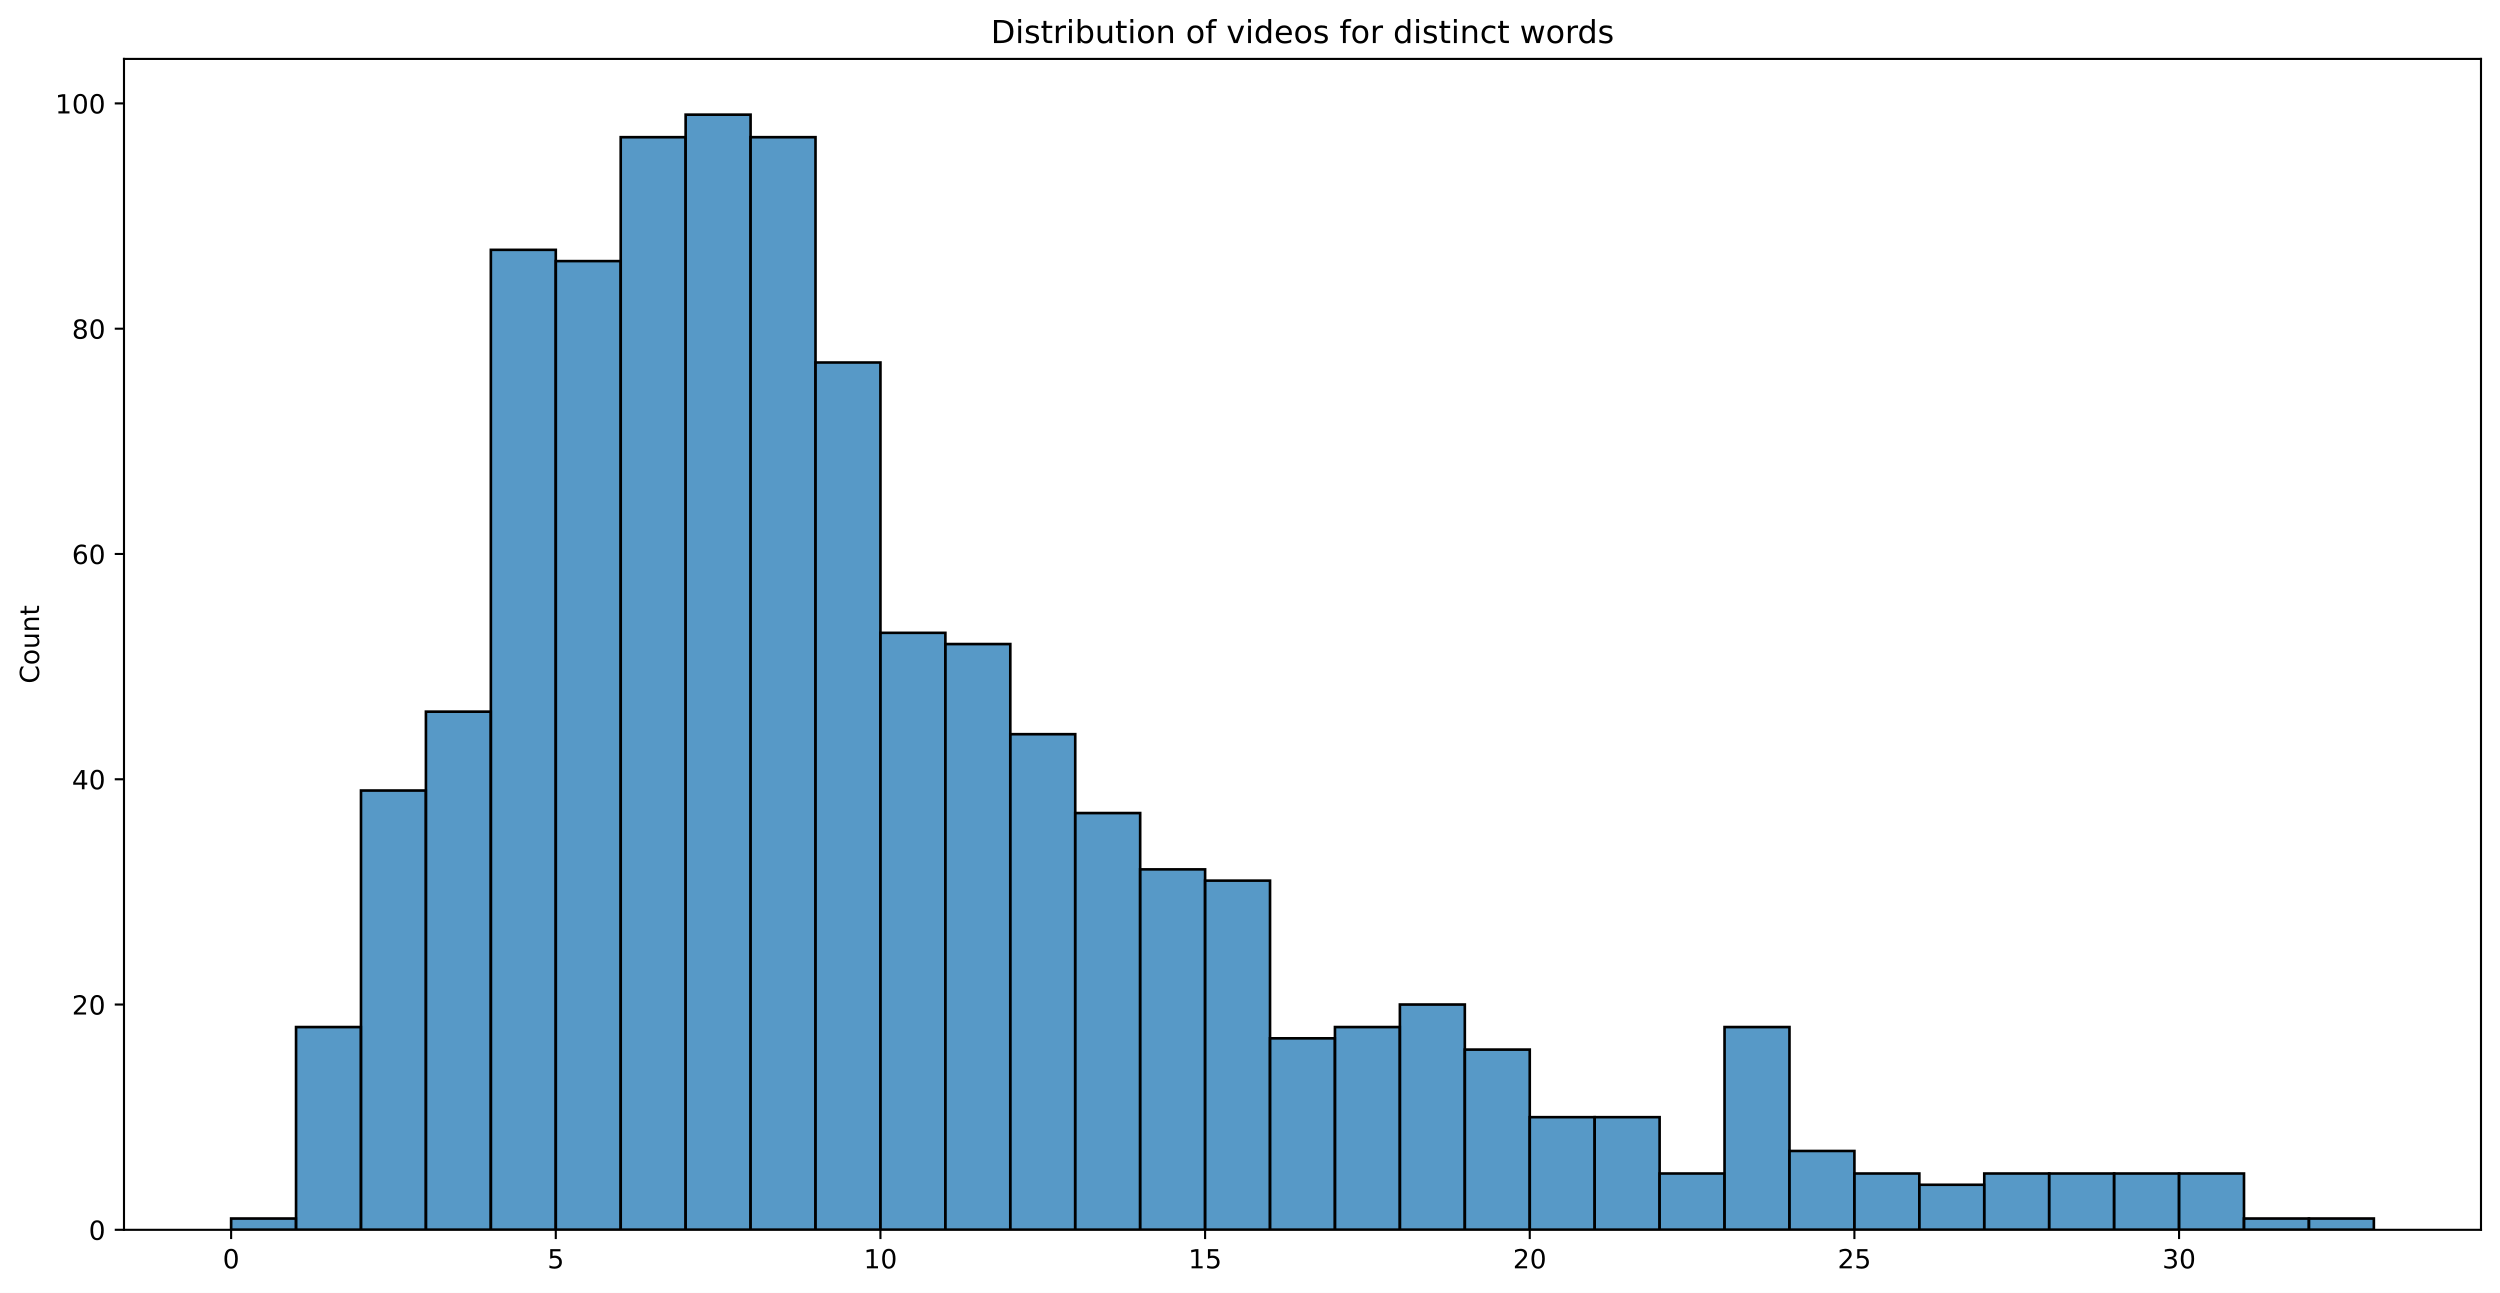
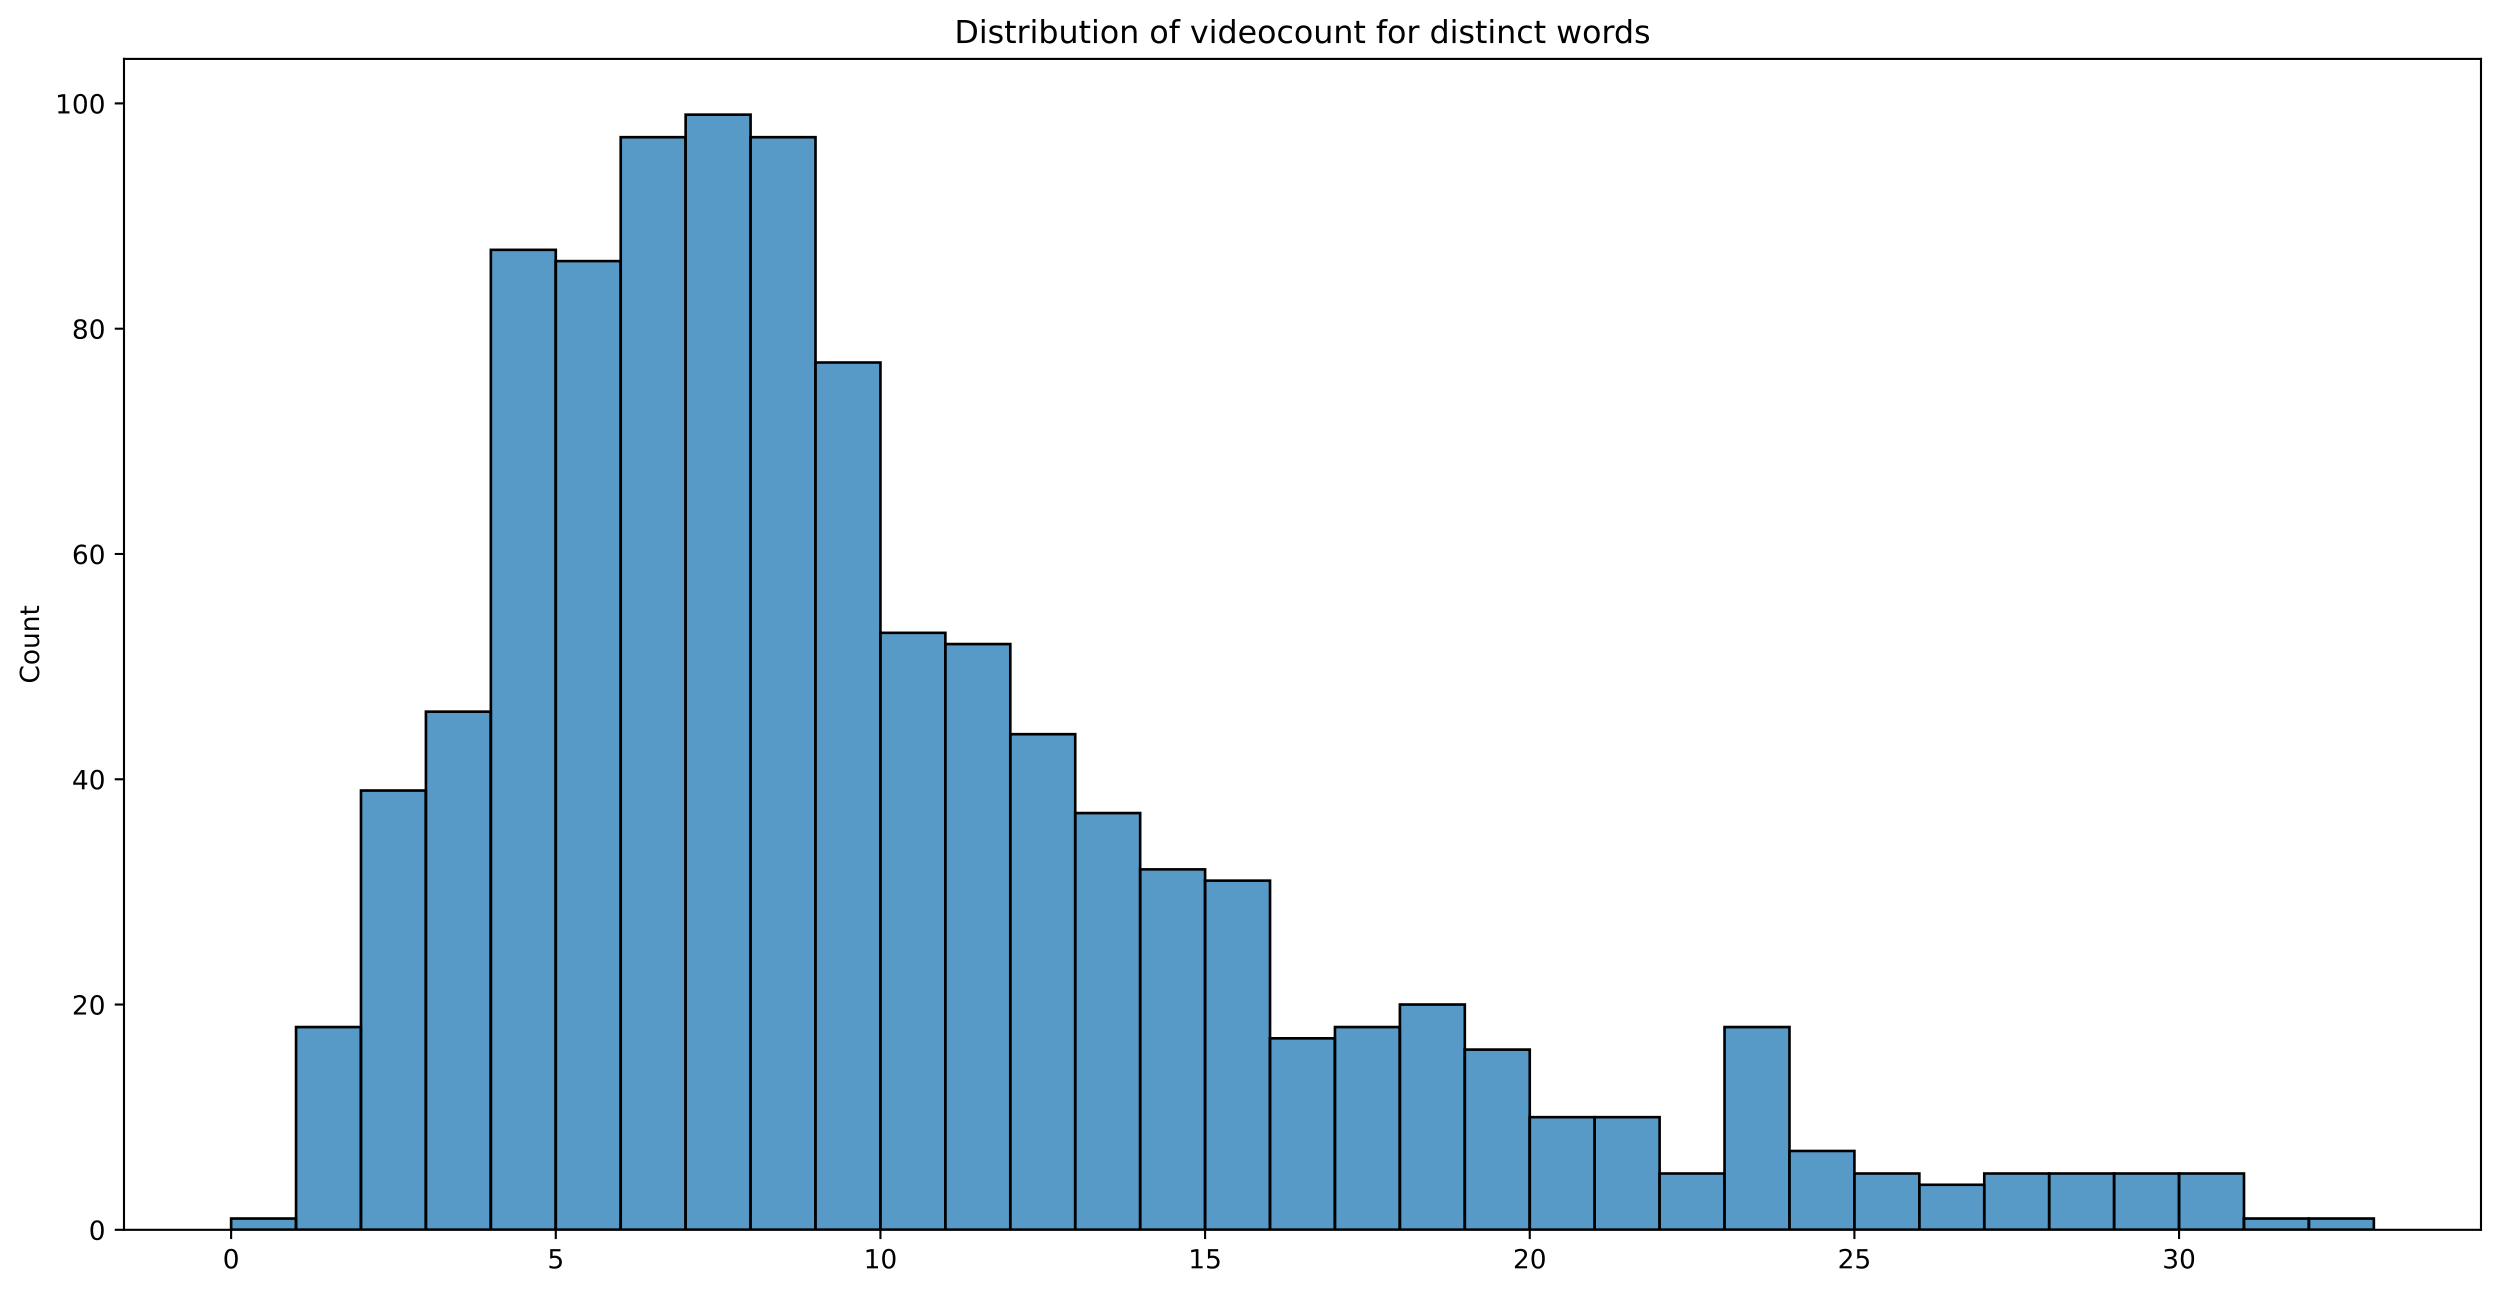
<svg xmlns="http://www.w3.org/2000/svg" xmlns:xlink="http://www.w3.org/1999/xlink" width="946.966pt" height="489.716pt" viewBox="0 0 946.966 489.716" version="1.1">
  <defs>
    <style type="text/css">*{stroke-linejoin: round; stroke-linecap: butt}</style>
  </defs>
  <g id="figure_1">
    <g id="patch_1">
      <path d="M 0 489.716  L 946.966 489.716  L 946.966 0  L 0 0  z " style="fill: #ffffff" />
    </g>
    <g id="axes_1">
      <g id="patch_2">
        <path d="M 46.966 465.838  L 939.766 465.838  L 939.766 22.318  L 46.966 22.318  z " style="fill: #ffffff" />
      </g>
      <g id="patch_3">
-         <path d="M 87.547 465.838  L 112.142 465.838  L 112.142 461.571  L 87.547 461.571  z " clip-path="url(#p28b149ad27)" style="fill: #1f77b4; fill-opacity: 0.75; stroke: #000000; stroke-linejoin: miter" />
+         <path d="M 87.547 465.838  L 112.142 465.838  L 112.142 461.571  L 87.547 461.571  z " clip-path="url(#p0b2834a785)" style="fill: #1f77b4; fill-opacity: 0.75; stroke: #000000; stroke-linejoin: miter" />
      </g>
      <g id="patch_4">
-         <path d="M 112.142 465.838  L 136.738 465.838  L 136.738 389.038  L 112.142 389.038  z " clip-path="url(#p28b149ad27)" style="fill: #1f77b4; fill-opacity: 0.75; stroke: #000000; stroke-linejoin: miter" />
+         <path d="M 112.142 465.838  L 136.738 465.838  L 136.738 389.038  L 112.142 389.038  z " clip-path="url(#p0b2834a785)" style="fill: #1f77b4; fill-opacity: 0.75; stroke: #000000; stroke-linejoin: miter" />
      </g>
      <g id="patch_5">
-         <path d="M 136.738 465.838  L 161.333 465.838  L 161.333 299.438  L 136.738 299.438  z " clip-path="url(#p28b149ad27)" style="fill: #1f77b4; fill-opacity: 0.75; stroke: #000000; stroke-linejoin: miter" />
+         <path d="M 136.738 465.838  L 161.333 465.838  L 161.333 299.438  L 136.738 299.438  z " clip-path="url(#p0b2834a785)" style="fill: #1f77b4; fill-opacity: 0.75; stroke: #000000; stroke-linejoin: miter" />
      </g>
      <g id="patch_6">
-         <path d="M 161.333 465.838  L 185.928 465.838  L 185.928 269.571  L 161.333 269.571  z " clip-path="url(#p28b149ad27)" style="fill: #1f77b4; fill-opacity: 0.75; stroke: #000000; stroke-linejoin: miter" />
+         <path d="M 161.333 465.838  L 185.928 465.838  L 185.928 269.571  L 161.333 269.571  z " clip-path="url(#p0b2834a785)" style="fill: #1f77b4; fill-opacity: 0.75; stroke: #000000; stroke-linejoin: miter" />
      </g>
      <g id="patch_7">
-         <path d="M 185.928 465.838  L 210.523 465.838  L 210.523 94.638  L 185.928 94.638  z " clip-path="url(#p28b149ad27)" style="fill: #1f77b4; fill-opacity: 0.75; stroke: #000000; stroke-linejoin: miter" />
+         <path d="M 185.928 465.838  L 210.523 465.838  L 210.523 94.638  L 185.928 94.638  z " clip-path="url(#p0b2834a785)" style="fill: #1f77b4; fill-opacity: 0.75; stroke: #000000; stroke-linejoin: miter" />
      </g>
      <g id="patch_8">
-         <path d="M 210.523 465.838  L 235.118 465.838  L 235.118 98.905  L 210.523 98.905  z " clip-path="url(#p28b149ad27)" style="fill: #1f77b4; fill-opacity: 0.75; stroke: #000000; stroke-linejoin: miter" />
+         <path d="M 210.523 465.838  L 235.118 465.838  L 235.118 98.905  L 210.523 98.905  z " clip-path="url(#p0b2834a785)" style="fill: #1f77b4; fill-opacity: 0.75; stroke: #000000; stroke-linejoin: miter" />
      </g>
      <g id="patch_9">
-         <path d="M 235.118 465.838  L 259.713 465.838  L 259.713 51.971  L 235.118 51.971  z " clip-path="url(#p28b149ad27)" style="fill: #1f77b4; fill-opacity: 0.75; stroke: #000000; stroke-linejoin: miter" />
+         <path d="M 235.118 465.838  L 259.713 465.838  L 259.713 51.971  L 235.118 51.971  z " clip-path="url(#p0b2834a785)" style="fill: #1f77b4; fill-opacity: 0.75; stroke: #000000; stroke-linejoin: miter" />
      </g>
      <g id="patch_10">
-         <path d="M 259.713 465.838  L 284.308 465.838  L 284.308 43.438  L 259.713 43.438  z " clip-path="url(#p28b149ad27)" style="fill: #1f77b4; fill-opacity: 0.75; stroke: #000000; stroke-linejoin: miter" />
+         <path d="M 259.713 465.838  L 284.308 465.838  L 284.308 43.438  L 259.713 43.438  z " clip-path="url(#p0b2834a785)" style="fill: #1f77b4; fill-opacity: 0.75; stroke: #000000; stroke-linejoin: miter" />
      </g>
      <g id="patch_11">
-         <path d="M 284.308 465.838  L 308.903 465.838  L 308.903 51.971  L 284.308 51.971  z " clip-path="url(#p28b149ad27)" style="fill: #1f77b4; fill-opacity: 0.75; stroke: #000000; stroke-linejoin: miter" />
+         <path d="M 284.308 465.838  L 308.903 465.838  L 308.903 51.971  L 284.308 51.971  z " clip-path="url(#p0b2834a785)" style="fill: #1f77b4; fill-opacity: 0.75; stroke: #000000; stroke-linejoin: miter" />
      </g>
      <g id="patch_12">
-         <path d="M 308.903 465.838  L 333.498 465.838  L 333.498 137.305  L 308.903 137.305  z " clip-path="url(#p28b149ad27)" style="fill: #1f77b4; fill-opacity: 0.75; stroke: #000000; stroke-linejoin: miter" />
+         <path d="M 308.903 465.838  L 333.498 465.838  L 333.498 137.305  L 308.903 137.305  z " clip-path="url(#p0b2834a785)" style="fill: #1f77b4; fill-opacity: 0.75; stroke: #000000; stroke-linejoin: miter" />
      </g>
      <g id="patch_13">
-         <path d="M 333.498 465.838  L 358.093 465.838  L 358.093 239.705  L 333.498 239.705  z " clip-path="url(#p28b149ad27)" style="fill: #1f77b4; fill-opacity: 0.75; stroke: #000000; stroke-linejoin: miter" />
+         <path d="M 333.498 465.838  L 358.093 465.838  L 358.093 239.705  L 333.498 239.705  z " clip-path="url(#p0b2834a785)" style="fill: #1f77b4; fill-opacity: 0.75; stroke: #000000; stroke-linejoin: miter" />
      </g>
      <g id="patch_14">
-         <path d="M 358.093 465.838  L 382.688 465.838  L 382.688 243.971  L 358.093 243.971  z " clip-path="url(#p28b149ad27)" style="fill: #1f77b4; fill-opacity: 0.75; stroke: #000000; stroke-linejoin: miter" />
+         <path d="M 358.093 465.838  L 382.688 465.838  L 382.688 243.971  L 358.093 243.971  z " clip-path="url(#p0b2834a785)" style="fill: #1f77b4; fill-opacity: 0.75; stroke: #000000; stroke-linejoin: miter" />
      </g>
      <g id="patch_15">
-         <path d="M 382.688 465.838  L 407.283 465.838  L 407.283 278.105  L 382.688 278.105  z " clip-path="url(#p28b149ad27)" style="fill: #1f77b4; fill-opacity: 0.75; stroke: #000000; stroke-linejoin: miter" />
+         <path d="M 382.688 465.838  L 407.283 465.838  L 407.283 278.105  L 382.688 278.105  z " clip-path="url(#p0b2834a785)" style="fill: #1f77b4; fill-opacity: 0.75; stroke: #000000; stroke-linejoin: miter" />
      </g>
      <g id="patch_16">
-         <path d="M 407.283 465.838  L 431.878 465.838  L 431.878 307.971  L 407.283 307.971  z " clip-path="url(#p28b149ad27)" style="fill: #1f77b4; fill-opacity: 0.75; stroke: #000000; stroke-linejoin: miter" />
+         <path d="M 407.283 465.838  L 431.878 465.838  L 431.878 307.971  L 407.283 307.971  z " clip-path="url(#p0b2834a785)" style="fill: #1f77b4; fill-opacity: 0.75; stroke: #000000; stroke-linejoin: miter" />
      </g>
      <g id="patch_17">
-         <path d="M 431.878 465.838  L 456.473 465.838  L 456.473 329.305  L 431.878 329.305  z " clip-path="url(#p28b149ad27)" style="fill: #1f77b4; fill-opacity: 0.75; stroke: #000000; stroke-linejoin: miter" />
+         <path d="M 431.878 465.838  L 456.473 465.838  L 456.473 329.305  L 431.878 329.305  z " clip-path="url(#p0b2834a785)" style="fill: #1f77b4; fill-opacity: 0.75; stroke: #000000; stroke-linejoin: miter" />
      </g>
      <g id="patch_18">
-         <path d="M 456.473 465.838  L 481.068 465.838  L 481.068 333.571  L 456.473 333.571  z " clip-path="url(#p28b149ad27)" style="fill: #1f77b4; fill-opacity: 0.75; stroke: #000000; stroke-linejoin: miter" />
+         <path d="M 456.473 465.838  L 481.068 465.838  L 481.068 333.571  L 456.473 333.571  z " clip-path="url(#p0b2834a785)" style="fill: #1f77b4; fill-opacity: 0.75; stroke: #000000; stroke-linejoin: miter" />
      </g>
      <g id="patch_19">
-         <path d="M 481.068 465.838  L 505.663 465.838  L 505.663 393.305  L 481.068 393.305  z " clip-path="url(#p28b149ad27)" style="fill: #1f77b4; fill-opacity: 0.75; stroke: #000000; stroke-linejoin: miter" />
+         <path d="M 481.068 465.838  L 505.663 465.838  L 505.663 393.305  L 481.068 393.305  z " clip-path="url(#p0b2834a785)" style="fill: #1f77b4; fill-opacity: 0.75; stroke: #000000; stroke-linejoin: miter" />
      </g>
      <g id="patch_20">
-         <path d="M 505.663 465.838  L 530.258 465.838  L 530.258 389.038  L 505.663 389.038  z " clip-path="url(#p28b149ad27)" style="fill: #1f77b4; fill-opacity: 0.75; stroke: #000000; stroke-linejoin: miter" />
+         <path d="M 505.663 465.838  L 530.258 465.838  L 530.258 389.038  L 505.663 389.038  z " clip-path="url(#p0b2834a785)" style="fill: #1f77b4; fill-opacity: 0.75; stroke: #000000; stroke-linejoin: miter" />
      </g>
      <g id="patch_21">
-         <path d="M 530.258 465.838  L 554.853 465.838  L 554.853 380.505  L 530.258 380.505  z " clip-path="url(#p28b149ad27)" style="fill: #1f77b4; fill-opacity: 0.75; stroke: #000000; stroke-linejoin: miter" />
+         <path d="M 530.258 465.838  L 554.853 465.838  L 554.853 380.505  L 530.258 380.505  z " clip-path="url(#p0b2834a785)" style="fill: #1f77b4; fill-opacity: 0.75; stroke: #000000; stroke-linejoin: miter" />
      </g>
      <g id="patch_22">
-         <path d="M 554.853 465.838  L 579.448 465.838  L 579.448 397.571  L 554.853 397.571  z " clip-path="url(#p28b149ad27)" style="fill: #1f77b4; fill-opacity: 0.75; stroke: #000000; stroke-linejoin: miter" />
+         <path d="M 554.853 465.838  L 579.448 465.838  L 579.448 397.571  L 554.853 397.571  z " clip-path="url(#p0b2834a785)" style="fill: #1f77b4; fill-opacity: 0.75; stroke: #000000; stroke-linejoin: miter" />
      </g>
      <g id="patch_23">
-         <path d="M 579.448 465.838  L 604.043 465.838  L 604.043 423.171  L 579.448 423.171  z " clip-path="url(#p28b149ad27)" style="fill: #1f77b4; fill-opacity: 0.75; stroke: #000000; stroke-linejoin: miter" />
+         <path d="M 579.448 465.838  L 604.043 465.838  L 604.043 423.171  L 579.448 423.171  z " clip-path="url(#p0b2834a785)" style="fill: #1f77b4; fill-opacity: 0.75; stroke: #000000; stroke-linejoin: miter" />
      </g>
      <g id="patch_24">
-         <path d="M 604.043 465.838  L 628.638 465.838  L 628.638 423.171  L 604.043 423.171  z " clip-path="url(#p28b149ad27)" style="fill: #1f77b4; fill-opacity: 0.75; stroke: #000000; stroke-linejoin: miter" />
+         <path d="M 604.043 465.838  L 628.638 465.838  L 628.638 423.171  L 604.043 423.171  z " clip-path="url(#p0b2834a785)" style="fill: #1f77b4; fill-opacity: 0.75; stroke: #000000; stroke-linejoin: miter" />
      </g>
      <g id="patch_25">
-         <path d="M 628.638 465.838  L 653.233 465.838  L 653.233 444.505  L 628.638 444.505  z " clip-path="url(#p28b149ad27)" style="fill: #1f77b4; fill-opacity: 0.75; stroke: #000000; stroke-linejoin: miter" />
+         <path d="M 628.638 465.838  L 653.233 465.838  L 653.233 444.505  L 628.638 444.505  z " clip-path="url(#p0b2834a785)" style="fill: #1f77b4; fill-opacity: 0.75; stroke: #000000; stroke-linejoin: miter" />
      </g>
      <g id="patch_26">
-         <path d="M 653.233 465.838  L 677.828 465.838  L 677.828 389.038  L 653.233 389.038  z " clip-path="url(#p28b149ad27)" style="fill: #1f77b4; fill-opacity: 0.75; stroke: #000000; stroke-linejoin: miter" />
+         <path d="M 653.233 465.838  L 677.828 465.838  L 677.828 389.038  L 653.233 389.038  z " clip-path="url(#p0b2834a785)" style="fill: #1f77b4; fill-opacity: 0.75; stroke: #000000; stroke-linejoin: miter" />
      </g>
      <g id="patch_27">
-         <path d="M 677.828 465.838  L 702.423 465.838  L 702.423 435.971  L 677.828 435.971  z " clip-path="url(#p28b149ad27)" style="fill: #1f77b4; fill-opacity: 0.75; stroke: #000000; stroke-linejoin: miter" />
+         <path d="M 677.828 465.838  L 702.423 465.838  L 702.423 435.971  L 677.828 435.971  z " clip-path="url(#p0b2834a785)" style="fill: #1f77b4; fill-opacity: 0.75; stroke: #000000; stroke-linejoin: miter" />
      </g>
      <g id="patch_28">
-         <path d="M 702.423 465.838  L 727.019 465.838  L 727.019 444.505  L 702.423 444.505  z " clip-path="url(#p28b149ad27)" style="fill: #1f77b4; fill-opacity: 0.75; stroke: #000000; stroke-linejoin: miter" />
+         <path d="M 702.423 465.838  L 727.019 465.838  L 727.019 444.505  L 702.423 444.505  z " clip-path="url(#p0b2834a785)" style="fill: #1f77b4; fill-opacity: 0.75; stroke: #000000; stroke-linejoin: miter" />
      </g>
      <g id="patch_29">
-         <path d="M 727.019 465.838  L 751.614 465.838  L 751.614 448.771  L 727.019 448.771  z " clip-path="url(#p28b149ad27)" style="fill: #1f77b4; fill-opacity: 0.75; stroke: #000000; stroke-linejoin: miter" />
+         <path d="M 727.019 465.838  L 751.614 465.838  L 751.614 448.771  L 727.019 448.771  z " clip-path="url(#p0b2834a785)" style="fill: #1f77b4; fill-opacity: 0.75; stroke: #000000; stroke-linejoin: miter" />
      </g>
      <g id="patch_30">
-         <path d="M 751.614 465.838  L 776.209 465.838  L 776.209 444.505  L 751.614 444.505  z " clip-path="url(#p28b149ad27)" style="fill: #1f77b4; fill-opacity: 0.75; stroke: #000000; stroke-linejoin: miter" />
+         <path d="M 751.614 465.838  L 776.209 465.838  L 776.209 444.505  L 751.614 444.505  z " clip-path="url(#p0b2834a785)" style="fill: #1f77b4; fill-opacity: 0.75; stroke: #000000; stroke-linejoin: miter" />
      </g>
      <g id="patch_31">
-         <path d="M 776.209 465.838  L 800.804 465.838  L 800.804 444.505  L 776.209 444.505  z " clip-path="url(#p28b149ad27)" style="fill: #1f77b4; fill-opacity: 0.75; stroke: #000000; stroke-linejoin: miter" />
+         <path d="M 776.209 465.838  L 800.804 465.838  L 800.804 444.505  L 776.209 444.505  z " clip-path="url(#p0b2834a785)" style="fill: #1f77b4; fill-opacity: 0.75; stroke: #000000; stroke-linejoin: miter" />
      </g>
      <g id="patch_32">
-         <path d="M 800.804 465.838  L 825.399 465.838  L 825.399 444.505  L 800.804 444.505  z " clip-path="url(#p28b149ad27)" style="fill: #1f77b4; fill-opacity: 0.75; stroke: #000000; stroke-linejoin: miter" />
+         <path d="M 800.804 465.838  L 825.399 465.838  L 825.399 444.505  L 800.804 444.505  z " clip-path="url(#p0b2834a785)" style="fill: #1f77b4; fill-opacity: 0.75; stroke: #000000; stroke-linejoin: miter" />
      </g>
      <g id="patch_33">
-         <path d="M 825.399 465.838  L 849.994 465.838  L 849.994 444.505  L 825.399 444.505  z " clip-path="url(#p28b149ad27)" style="fill: #1f77b4; fill-opacity: 0.75; stroke: #000000; stroke-linejoin: miter" />
+         <path d="M 825.399 465.838  L 849.994 465.838  L 849.994 444.505  L 825.399 444.505  z " clip-path="url(#p0b2834a785)" style="fill: #1f77b4; fill-opacity: 0.75; stroke: #000000; stroke-linejoin: miter" />
      </g>
      <g id="patch_34">
-         <path d="M 849.994 465.838  L 874.589 465.838  L 874.589 461.571  L 849.994 461.571  z " clip-path="url(#p28b149ad27)" style="fill: #1f77b4; fill-opacity: 0.75; stroke: #000000; stroke-linejoin: miter" />
+         <path d="M 849.994 465.838  L 874.589 465.838  L 874.589 461.571  L 849.994 461.571  z " clip-path="url(#p0b2834a785)" style="fill: #1f77b4; fill-opacity: 0.75; stroke: #000000; stroke-linejoin: miter" />
      </g>
      <g id="patch_35">
-         <path d="M 874.589 465.838  L 899.184 465.838  L 899.184 461.571  L 874.589 461.571  z " clip-path="url(#p28b149ad27)" style="fill: #1f77b4; fill-opacity: 0.75; stroke: #000000; stroke-linejoin: miter" />
+         <path d="M 874.589 465.838  L 899.184 465.838  L 899.184 461.571  L 874.589 461.571  z " clip-path="url(#p0b2834a785)" style="fill: #1f77b4; fill-opacity: 0.75; stroke: #000000; stroke-linejoin: miter" />
      </g>
      <g id="matplotlib.axis_1">
        <g id="xtick_1">
          <g id="line2d_1">
            <defs>
-               <path id="mca3ff38a70" d="M 0 0  L 0 3.5  " style="stroke: #000000; stroke-width: 0.8" />
+               <path id="m88fd8824d1" d="M 0 0  L 0 3.5  " style="stroke: #000000; stroke-width: 0.8" />
            </defs>
            <g>
-               <use xlink:href="#mca3ff38a70" x="87.547" y="465.838" style="stroke: #000000; stroke-width: 0.8" />
+               <use xlink:href="#m88fd8824d1" x="87.547" y="465.838" style="stroke: #000000; stroke-width: 0.8" />
            </g>
          </g>
          <g id="text_1">
            <g transform="translate(84.36619 480.4366) scale(0.1 -0.1)">
              <defs>
                <path id="DejaVuSans-30" d="M 2034 4250  Q 1547 4250 1301 3770  Q 1056 3291 1056 2328  Q 1056 1369 1301 889  Q 1547 409 2034 409  Q 2525 409 2770 889  Q 3016 1369 3016 2328  Q 3016 3291 2770 3770  Q 2525 4250 2034 4250  z M 2034 4750  Q 2819 4750 3233 4129  Q 3647 3509 3647 2328  Q 3647 1150 3233 529  Q 2819 -91 2034 -91  Q 1250 -91 836 529  Q 422 1150 422 2328  Q 422 3509 836 4129  Q 1250 4750 2034 4750  z " transform="scale(0.015625)" />
              </defs>
              <use xlink:href="#DejaVuSans-30" />
            </g>
          </g>
        </g>
        <g id="xtick_2">
          <g id="line2d_2">
            <g>
-               <use xlink:href="#mca3ff38a70" x="210.523" y="465.838" style="stroke: #000000; stroke-width: 0.8" />
+               <use xlink:href="#m88fd8824d1" x="210.523" y="465.838" style="stroke: #000000; stroke-width: 0.8" />
            </g>
          </g>
          <g id="text_2">
            <g transform="translate(207.3414 480.4366) scale(0.1 -0.1)">
              <defs>
                <path id="DejaVuSans-35" d="M 691 4666  L 3169 4666  L 3169 4134  L 1269 4134  L 1269 2991  Q 1406 3038 1543 3061  Q 1681 3084 1819 3084  Q 2600 3084 3056 2656  Q 3513 2228 3513 1497  Q 3513 744 3044 326  Q 2575 -91 1722 -91  Q 1428 -91 1123 -41  Q 819 9 494 109  L 494 744  Q 775 591 1075 516  Q 1375 441 1709 441  Q 2250 441 2565 725  Q 2881 1009 2881 1497  Q 2881 1984 2565 2268  Q 2250 2553 1709 2553  Q 1456 2553 1204 2497  Q 953 2441 691 2322  L 691 4666  z " transform="scale(0.015625)" />
              </defs>
              <use xlink:href="#DejaVuSans-35" />
            </g>
          </g>
        </g>
        <g id="xtick_3">
          <g id="line2d_3">
            <g>
-               <use xlink:href="#mca3ff38a70" x="333.498" y="465.838" style="stroke: #000000; stroke-width: 0.8" />
+               <use xlink:href="#m88fd8824d1" x="333.498" y="465.838" style="stroke: #000000; stroke-width: 0.8" />
            </g>
          </g>
          <g id="text_3">
            <g transform="translate(327.1354 480.4366) scale(0.1 -0.1)">
              <defs>
                <path id="DejaVuSans-31" d="M 794 531  L 1825 531  L 1825 4091  L 703 3866  L 703 4441  L 1819 4666  L 2450 4666  L 2450 531  L 3481 531  L 3481 0  L 794 0  L 794 531  z " transform="scale(0.015625)" />
              </defs>
              <use xlink:href="#DejaVuSans-31" />
              <use xlink:href="#DejaVuSans-30" x="63.623" />
            </g>
          </g>
        </g>
        <g id="xtick_4">
          <g id="line2d_4">
            <g>
-               <use xlink:href="#mca3ff38a70" x="456.473" y="465.838" style="stroke: #000000; stroke-width: 0.8" />
+               <use xlink:href="#m88fd8824d1" x="456.473" y="465.838" style="stroke: #000000; stroke-width: 0.8" />
            </g>
          </g>
          <g id="text_4">
            <g transform="translate(450.1106 480.4366) scale(0.1 -0.1)">
              <use xlink:href="#DejaVuSans-31" />
              <use xlink:href="#DejaVuSans-35" x="63.623" />
            </g>
          </g>
        </g>
        <g id="xtick_5">
          <g id="line2d_5">
            <g>
-               <use xlink:href="#mca3ff38a70" x="579.448" y="465.838" style="stroke: #000000; stroke-width: 0.8" />
+               <use xlink:href="#m88fd8824d1" x="579.448" y="465.838" style="stroke: #000000; stroke-width: 0.8" />
            </g>
          </g>
          <g id="text_5">
            <g transform="translate(573.0858 480.4366) scale(0.1 -0.1)">
              <defs>
                <path id="DejaVuSans-32" d="M 1228 531  L 3431 531  L 3431 0  L 469 0  L 469 531  Q 828 903 1448 1529  Q 2069 2156 2228 2338  Q 2531 2678 2651 2914  Q 2772 3150 2772 3378  Q 2772 3750 2511 3984  Q 2250 4219 1831 4219  Q 1534 4219 1204 4116  Q 875 4013 500 3803  L 500 4441  Q 881 4594 1212 4672  Q 1544 4750 1819 4750  Q 2544 4750 2975 4387  Q 3406 4025 3406 3419  Q 3406 3131 3298 2873  Q 3191 2616 2906 2266  Q 2828 2175 2409 1742  Q 1991 1309 1228 531  z " transform="scale(0.015625)" />
              </defs>
              <use xlink:href="#DejaVuSans-32" />
              <use xlink:href="#DejaVuSans-30" x="63.623" />
            </g>
          </g>
        </g>
        <g id="xtick_6">
          <g id="line2d_6">
            <g>
-               <use xlink:href="#mca3ff38a70" x="702.423" y="465.838" style="stroke: #000000; stroke-width: 0.8" />
+               <use xlink:href="#m88fd8824d1" x="702.423" y="465.838" style="stroke: #000000; stroke-width: 0.8" />
            </g>
          </g>
          <g id="text_6">
            <g transform="translate(696.061 480.4366) scale(0.1 -0.1)">
              <use xlink:href="#DejaVuSans-32" />
              <use xlink:href="#DejaVuSans-35" x="63.623" />
            </g>
          </g>
        </g>
        <g id="xtick_7">
          <g id="line2d_7">
            <g>
-               <use xlink:href="#mca3ff38a70" x="825.399" y="465.838" style="stroke: #000000; stroke-width: 0.8" />
+               <use xlink:href="#m88fd8824d1" x="825.399" y="465.838" style="stroke: #000000; stroke-width: 0.8" />
            </g>
          </g>
          <g id="text_7">
            <g transform="translate(819.0362 480.4366) scale(0.1 -0.1)">
              <defs>
                <path id="DejaVuSans-33" d="M 2597 2516  Q 3050 2419 3304 2112  Q 3559 1806 3559 1356  Q 3559 666 3084 287  Q 2609 -91 1734 -91  Q 1441 -91 1130 -33  Q 819 25 488 141  L 488 750  Q 750 597 1062 519  Q 1375 441 1716 441  Q 2309 441 2620 675  Q 2931 909 2931 1356  Q 2931 1769 2642 2001  Q 2353 2234 1838 2234  L 1294 2234  L 1294 2753  L 1863 2753  Q 2328 2753 2575 2939  Q 2822 3125 2822 3475  Q 2822 3834 2567 4026  Q 2313 4219 1838 4219  Q 1578 4219 1281 4162  Q 984 4106 628 3988  L 628 4550  Q 988 4650 1302 4700  Q 1616 4750 1894 4750  Q 2613 4750 3031 4423  Q 3450 4097 3450 3541  Q 3450 3153 3228 2886  Q 3006 2619 2597 2516  z " transform="scale(0.015625)" />
              </defs>
              <use xlink:href="#DejaVuSans-33" />
              <use xlink:href="#DejaVuSans-30" x="63.623" />
            </g>
          </g>
        </g>
      </g>
      <g id="matplotlib.axis_2">
        <g id="ytick_1">
          <g id="line2d_8">
            <defs>
-               <path id="mdbbc48043e" d="M 0 0  L -3.5 0  " style="stroke: #000000; stroke-width: 0.8" />
+               <path id="m78a650a664" d="M 0 0  L -3.5 0  " style="stroke: #000000; stroke-width: 0.8" />
            </defs>
            <g>
-               <use xlink:href="#mdbbc48043e" x="46.966" y="465.838" style="stroke: #000000; stroke-width: 0.8" />
+               <use xlink:href="#m78a650a664" x="46.966" y="465.838" style="stroke: #000000; stroke-width: 0.8" />
            </g>
          </g>
          <g id="text_8">
            <g transform="translate(33.60312 469.6373) scale(0.1 -0.1)">
              <use xlink:href="#DejaVuSans-30" />
            </g>
          </g>
        </g>
        <g id="ytick_2">
          <g id="line2d_9">
            <g>
-               <use xlink:href="#mdbbc48043e" x="46.966" y="380.505" style="stroke: #000000; stroke-width: 0.8" />
+               <use xlink:href="#m78a650a664" x="46.966" y="380.505" style="stroke: #000000; stroke-width: 0.8" />
            </g>
          </g>
          <g id="text_9">
            <g transform="translate(27.24063 384.304) scale(0.1 -0.1)">
              <use xlink:href="#DejaVuSans-32" />
              <use xlink:href="#DejaVuSans-30" x="63.623" />
            </g>
          </g>
        </g>
        <g id="ytick_3">
          <g id="line2d_10">
            <g>
-               <use xlink:href="#mdbbc48043e" x="46.966" y="295.171" style="stroke: #000000; stroke-width: 0.8" />
+               <use xlink:href="#m78a650a664" x="46.966" y="295.171" style="stroke: #000000; stroke-width: 0.8" />
            </g>
          </g>
          <g id="text_10">
            <g transform="translate(27.24063 298.9707) scale(0.1 -0.1)">
              <defs>
                <path id="DejaVuSans-34" d="M 2419 4116  L 825 1625  L 2419 1625  L 2419 4116  z M 2253 4666  L 3047 4666  L 3047 1625  L 3713 1625  L 3713 1100  L 3047 1100  L 3047 0  L 2419 0  L 2419 1100  L 313 1100  L 313 1709  L 2253 4666  z " transform="scale(0.015625)" />
              </defs>
              <use xlink:href="#DejaVuSans-34" />
              <use xlink:href="#DejaVuSans-30" x="63.623" />
            </g>
          </g>
        </g>
        <g id="ytick_4">
          <g id="line2d_11">
            <g>
-               <use xlink:href="#mdbbc48043e" x="46.966" y="209.838" style="stroke: #000000; stroke-width: 0.8" />
+               <use xlink:href="#m78a650a664" x="46.966" y="209.838" style="stroke: #000000; stroke-width: 0.8" />
            </g>
          </g>
          <g id="text_11">
            <g transform="translate(27.24063 213.6373) scale(0.1 -0.1)">
              <defs>
                <path id="DejaVuSans-36" d="M 2113 2584  Q 1688 2584 1439 2293  Q 1191 2003 1191 1497  Q 1191 994 1439 701  Q 1688 409 2113 409  Q 2538 409 2786 701  Q 3034 994 3034 1497  Q 3034 2003 2786 2293  Q 2538 2584 2113 2584  z M 3366 4563  L 3366 3988  Q 3128 4100 2886 4159  Q 2644 4219 2406 4219  Q 1781 4219 1451 3797  Q 1122 3375 1075 2522  Q 1259 2794 1537 2939  Q 1816 3084 2150 3084  Q 2853 3084 3261 2657  Q 3669 2231 3669 1497  Q 3669 778 3244 343  Q 2819 -91 2113 -91  Q 1303 -91 875 529  Q 447 1150 447 2328  Q 447 3434 972 4092  Q 1497 4750 2381 4750  Q 2619 4750 2861 4703  Q 3103 4656 3366 4563  z " transform="scale(0.015625)" />
              </defs>
              <use xlink:href="#DejaVuSans-36" />
              <use xlink:href="#DejaVuSans-30" x="63.623" />
            </g>
          </g>
        </g>
        <g id="ytick_5">
          <g id="line2d_12">
            <g>
-               <use xlink:href="#mdbbc48043e" x="46.966" y="124.505" style="stroke: #000000; stroke-width: 0.8" />
+               <use xlink:href="#m78a650a664" x="46.966" y="124.505" style="stroke: #000000; stroke-width: 0.8" />
            </g>
          </g>
          <g id="text_12">
            <g transform="translate(27.24063 128.304) scale(0.1 -0.1)">
              <defs>
                <path id="DejaVuSans-38" d="M 2034 2216  Q 1584 2216 1326 1975  Q 1069 1734 1069 1313  Q 1069 891 1326 650  Q 1584 409 2034 409  Q 2484 409 2743 651  Q 3003 894 3003 1313  Q 3003 1734 2745 1975  Q 2488 2216 2034 2216  z M 1403 2484  Q 997 2584 770 2862  Q 544 3141 544 3541  Q 544 4100 942 4425  Q 1341 4750 2034 4750  Q 2731 4750 3128 4425  Q 3525 4100 3525 3541  Q 3525 3141 3298 2862  Q 3072 2584 2669 2484  Q 3125 2378 3379 2068  Q 3634 1759 3634 1313  Q 3634 634 3220 271  Q 2806 -91 2034 -91  Q 1263 -91 848 271  Q 434 634 434 1313  Q 434 1759 690 2068  Q 947 2378 1403 2484  z M 1172 3481  Q 1172 3119 1398 2916  Q 1625 2713 2034 2713  Q 2441 2713 2670 2916  Q 2900 3119 2900 3481  Q 2900 3844 2670 4047  Q 2441 4250 2034 4250  Q 1625 4250 1398 4047  Q 1172 3844 1172 3481  z " transform="scale(0.015625)" />
              </defs>
              <use xlink:href="#DejaVuSans-38" />
              <use xlink:href="#DejaVuSans-30" x="63.623" />
            </g>
          </g>
        </g>
        <g id="ytick_6">
          <g id="line2d_13">
            <g>
-               <use xlink:href="#mdbbc48043e" x="46.966" y="39.171" style="stroke: #000000; stroke-width: 0.8" />
+               <use xlink:href="#m78a650a664" x="46.966" y="39.171" style="stroke: #000000; stroke-width: 0.8" />
            </g>
          </g>
          <g id="text_13">
            <g transform="translate(20.87813 42.97068) scale(0.1 -0.1)">
              <use xlink:href="#DejaVuSans-31" />
              <use xlink:href="#DejaVuSans-30" x="63.623" />
              <use xlink:href="#DejaVuSans-30" x="127.246" />
            </g>
          </g>
        </g>
        <g id="text_14">
          <g transform="translate(14.79844 258.9266) rotate(-90) scale(0.1 -0.1)">
            <defs>
              <path id="DejaVuSans-43" d="M 4122 4306  L 4122 3641  Q 3803 3938 3442 4084  Q 3081 4231 2675 4231  Q 1875 4231 1450 3742  Q 1025 3253 1025 2328  Q 1025 1406 1450 917  Q 1875 428 2675 428  Q 3081 428 3442 575  Q 3803 722 4122 1019  L 4122 359  Q 3791 134 3420 21  Q 3050 -91 2638 -91  Q 1578 -91 968 557  Q 359 1206 359 2328  Q 359 3453 968 4101  Q 1578 4750 2638 4750  Q 3056 4750 3426 4639  Q 3797 4528 4122 4306  z " transform="scale(0.015625)" />
              <path id="DejaVuSans-6f" d="M 1959 3097  Q 1497 3097 1228 2736  Q 959 2375 959 1747  Q 959 1119 1226 758  Q 1494 397 1959 397  Q 2419 397 2687 759  Q 2956 1122 2956 1747  Q 2956 2369 2687 2733  Q 2419 3097 1959 3097  z M 1959 3584  Q 2709 3584 3137 3096  Q 3566 2609 3566 1747  Q 3566 888 3137 398  Q 2709 -91 1959 -91  Q 1206 -91 779 398  Q 353 888 353 1747  Q 353 2609 779 3096  Q 1206 3584 1959 3584  z " transform="scale(0.015625)" />
              <path id="DejaVuSans-75" d="M 544 1381  L 544 3500  L 1119 3500  L 1119 1403  Q 1119 906 1312 657  Q 1506 409 1894 409  Q 2359 409 2629 706  Q 2900 1003 2900 1516  L 2900 3500  L 3475 3500  L 3475 0  L 2900 0  L 2900 538  Q 2691 219 2414 64  Q 2138 -91 1772 -91  Q 1169 -91 856 284  Q 544 659 544 1381  z M 1991 3584  L 1991 3584  z " transform="scale(0.015625)" />
              <path id="DejaVuSans-6e" d="M 3513 2113  L 3513 0  L 2938 0  L 2938 2094  Q 2938 2591 2744 2837  Q 2550 3084 2163 3084  Q 1697 3084 1428 2787  Q 1159 2491 1159 1978  L 1159 0  L 581 0  L 581 3500  L 1159 3500  L 1159 2956  Q 1366 3272 1645 3428  Q 1925 3584 2291 3584  Q 2894 3584 3203 3211  Q 3513 2838 3513 2113  z " transform="scale(0.015625)" />
              <path id="DejaVuSans-74" d="M 1172 4494  L 1172 3500  L 2356 3500  L 2356 3053  L 1172 3053  L 1172 1153  Q 1172 725 1289 603  Q 1406 481 1766 481  L 2356 481  L 2356 0  L 1766 0  Q 1100 0 847 248  Q 594 497 594 1153  L 594 3053  L 172 3053  L 172 3500  L 594 3500  L 594 4494  L 1172 4494  z " transform="scale(0.015625)" />
            </defs>
            <use xlink:href="#DejaVuSans-43" />
            <use xlink:href="#DejaVuSans-6f" x="69.824" />
            <use xlink:href="#DejaVuSans-75" x="131.006" />
            <use xlink:href="#DejaVuSans-6e" x="194.385" />
            <use xlink:href="#DejaVuSans-74" x="257.764" />
          </g>
        </g>
      </g>
      <g id="patch_36">
        <path d="M 46.966 465.838  L 46.966 22.318  " style="fill: none; stroke: #000000; stroke-width: 0.8; stroke-linejoin: miter; stroke-linecap: square" />
      </g>
      <g id="patch_37">
        <path d="M 939.766 465.838  L 939.766 22.318  " style="fill: none; stroke: #000000; stroke-width: 0.8; stroke-linejoin: miter; stroke-linecap: square" />
      </g>
      <g id="patch_38">
        <path d="M 46.966 465.838  L 939.766 465.838  " style="fill: none; stroke: #000000; stroke-width: 0.8; stroke-linejoin: miter; stroke-linecap: square" />
      </g>
      <g id="patch_39">
        <path d="M 46.966 22.318  L 939.766 22.318  " style="fill: none; stroke: #000000; stroke-width: 0.8; stroke-linejoin: miter; stroke-linecap: square" />
      </g>
      <g id="text_15">
-         <g transform="translate(375.3306 16.31812) scale(0.12 -0.12)">
+         <g transform="translate(361.5288 16.31812) scale(0.12 -0.12)">
          <defs>
            <path id="DejaVuSans-44" d="M 1259 4147  L 1259 519  L 2022 519  Q 2988 519 3436 956  Q 3884 1394 3884 2338  Q 3884 3275 3436 3711  Q 2988 4147 2022 4147  L 1259 4147  z M 628 4666  L 1925 4666  Q 3281 4666 3915 4102  Q 4550 3538 4550 2338  Q 4550 1131 3912 565  Q 3275 0 1925 0  L 628 0  L 628 4666  z " transform="scale(0.015625)" />
            <path id="DejaVuSans-69" d="M 603 3500  L 1178 3500  L 1178 0  L 603 0  L 603 3500  z M 603 4863  L 1178 4863  L 1178 4134  L 603 4134  L 603 4863  z " transform="scale(0.015625)" />
            <path id="DejaVuSans-73" d="M 2834 3397  L 2834 2853  Q 2591 2978 2328 3040  Q 2066 3103 1784 3103  Q 1356 3103 1142 2972  Q 928 2841 928 2578  Q 928 2378 1081 2264  Q 1234 2150 1697 2047  L 1894 2003  Q 2506 1872 2764 1633  Q 3022 1394 3022 966  Q 3022 478 2636 193  Q 2250 -91 1575 -91  Q 1294 -91 989 -36  Q 684 19 347 128  L 347 722  Q 666 556 975 473  Q 1284 391 1588 391  Q 1994 391 2212 530  Q 2431 669 2431 922  Q 2431 1156 2273 1281  Q 2116 1406 1581 1522  L 1381 1569  Q 847 1681 609 1914  Q 372 2147 372 2553  Q 372 3047 722 3315  Q 1072 3584 1716 3584  Q 2034 3584 2315 3537  Q 2597 3491 2834 3397  z " transform="scale(0.015625)" />
            <path id="DejaVuSans-72" d="M 2631 2963  Q 2534 3019 2420 3045  Q 2306 3072 2169 3072  Q 1681 3072 1420 2755  Q 1159 2438 1159 1844  L 1159 0  L 581 0  L 581 3500  L 1159 3500  L 1159 2956  Q 1341 3275 1631 3429  Q 1922 3584 2338 3584  Q 2397 3584 2469 3576  Q 2541 3569 2628 3553  L 2631 2963  z " transform="scale(0.015625)" />
            <path id="DejaVuSans-62" d="M 3116 1747  Q 3116 2381 2855 2742  Q 2594 3103 2138 3103  Q 1681 3103 1420 2742  Q 1159 2381 1159 1747  Q 1159 1113 1420 752  Q 1681 391 2138 391  Q 2594 391 2855 752  Q 3116 1113 3116 1747  z M 1159 2969  Q 1341 3281 1617 3432  Q 1894 3584 2278 3584  Q 2916 3584 3314 3078  Q 3713 2572 3713 1747  Q 3713 922 3314 415  Q 2916 -91 2278 -91  Q 1894 -91 1617 61  Q 1341 213 1159 525  L 1159 0  L 581 0  L 581 4863  L 1159 4863  L 1159 2969  z " transform="scale(0.015625)" />
            <path id="DejaVuSans-20" transform="scale(0.015625)" />
            <path id="DejaVuSans-66" d="M 2375 4863  L 2375 4384  L 1825 4384  Q 1516 4384 1395 4259  Q 1275 4134 1275 3809  L 1275 3500  L 2222 3500  L 2222 3053  L 1275 3053  L 1275 0  L 697 0  L 697 3053  L 147 3053  L 147 3500  L 697 3500  L 697 3744  Q 697 4328 969 4595  Q 1241 4863 1831 4863  L 2375 4863  z " transform="scale(0.015625)" />
            <path id="DejaVuSans-76" d="M 191 3500  L 800 3500  L 1894 563  L 2988 3500  L 3597 3500  L 2284 0  L 1503 0  L 191 3500  z " transform="scale(0.015625)" />
            <path id="DejaVuSans-64" d="M 2906 2969  L 2906 4863  L 3481 4863  L 3481 0  L 2906 0  L 2906 525  Q 2725 213 2448 61  Q 2172 -91 1784 -91  Q 1150 -91 751 415  Q 353 922 353 1747  Q 353 2572 751 3078  Q 1150 3584 1784 3584  Q 2172 3584 2448 3432  Q 2725 3281 2906 2969  z M 947 1747  Q 947 1113 1208 752  Q 1469 391 1925 391  Q 2381 391 2643 752  Q 2906 1113 2906 1747  Q 2906 2381 2643 2742  Q 2381 3103 1925 3103  Q 1469 3103 1208 2742  Q 947 2381 947 1747  z " transform="scale(0.015625)" />
            <path id="DejaVuSans-65" d="M 3597 1894  L 3597 1613  L 953 1613  Q 991 1019 1311 708  Q 1631 397 2203 397  Q 2534 397 2845 478  Q 3156 559 3463 722  L 3463 178  Q 3153 47 2828 -22  Q 2503 -91 2169 -91  Q 1331 -91 842 396  Q 353 884 353 1716  Q 353 2575 817 3079  Q 1281 3584 2069 3584  Q 2775 3584 3186 3129  Q 3597 2675 3597 1894  z M 3022 2063  Q 3016 2534 2758 2815  Q 2500 3097 2075 3097  Q 1594 3097 1305 2825  Q 1016 2553 972 2059  L 3022 2063  z " transform="scale(0.015625)" />
            <path id="DejaVuSans-63" d="M 3122 3366  L 3122 2828  Q 2878 2963 2633 3030  Q 2388 3097 2138 3097  Q 1578 3097 1268 2742  Q 959 2388 959 1747  Q 959 1106 1268 751  Q 1578 397 2138 397  Q 2388 397 2633 464  Q 2878 531 3122 666  L 3122 134  Q 2881 22 2623 -34  Q 2366 -91 2075 -91  Q 1284 -91 818 406  Q 353 903 353 1747  Q 353 2603 823 3093  Q 1294 3584 2113 3584  Q 2378 3584 2631 3529  Q 2884 3475 3122 3366  z " transform="scale(0.015625)" />
            <path id="DejaVuSans-77" d="M 269 3500  L 844 3500  L 1563 769  L 2278 3500  L 2956 3500  L 3675 769  L 4391 3500  L 4966 3500  L 4050 0  L 3372 0  L 2619 2869  L 1863 0  L 1184 0  L 269 3500  z " transform="scale(0.015625)" />
          </defs>
          <use xlink:href="#DejaVuSans-44" />
          <use xlink:href="#DejaVuSans-69" x="77.002" />
          <use xlink:href="#DejaVuSans-73" x="104.785" />
          <use xlink:href="#DejaVuSans-74" x="156.885" />
          <use xlink:href="#DejaVuSans-72" x="196.094" />
          <use xlink:href="#DejaVuSans-69" x="237.207" />
          <use xlink:href="#DejaVuSans-62" x="264.99" />
          <use xlink:href="#DejaVuSans-75" x="328.467" />
          <use xlink:href="#DejaVuSans-74" x="391.846" />
          <use xlink:href="#DejaVuSans-69" x="431.055" />
          <use xlink:href="#DejaVuSans-6f" x="458.838" />
          <use xlink:href="#DejaVuSans-6e" x="520.02" />
          <use xlink:href="#DejaVuSans-20" x="583.398" />
          <use xlink:href="#DejaVuSans-6f" x="615.186" />
          <use xlink:href="#DejaVuSans-66" x="676.367" />
          <use xlink:href="#DejaVuSans-20" x="711.572" />
          <use xlink:href="#DejaVuSans-76" x="743.359" />
          <use xlink:href="#DejaVuSans-69" x="802.539" />
          <use xlink:href="#DejaVuSans-64" x="830.322" />
          <use xlink:href="#DejaVuSans-65" x="893.799" />
          <use xlink:href="#DejaVuSans-6f" x="955.322" />
-           <use xlink:href="#DejaVuSans-73" x="1016.504" />
-           <use xlink:href="#DejaVuSans-20" x="1068.604" />
-           <use xlink:href="#DejaVuSans-66" x="1100.391" />
-           <use xlink:href="#DejaVuSans-6f" x="1135.596" />
-           <use xlink:href="#DejaVuSans-72" x="1196.777" />
-           <use xlink:href="#DejaVuSans-20" x="1237.891" />
-           <use xlink:href="#DejaVuSans-64" x="1269.678" />
-           <use xlink:href="#DejaVuSans-69" x="1333.154" />
-           <use xlink:href="#DejaVuSans-73" x="1360.938" />
-           <use xlink:href="#DejaVuSans-74" x="1413.037" />
-           <use xlink:href="#DejaVuSans-69" x="1452.246" />
-           <use xlink:href="#DejaVuSans-6e" x="1480.029" />
-           <use xlink:href="#DejaVuSans-63" x="1543.408" />
-           <use xlink:href="#DejaVuSans-74" x="1598.389" />
-           <use xlink:href="#DejaVuSans-20" x="1637.598" />
-           <use xlink:href="#DejaVuSans-77" x="1669.385" />
-           <use xlink:href="#DejaVuSans-6f" x="1751.172" />
-           <use xlink:href="#DejaVuSans-72" x="1812.354" />
-           <use xlink:href="#DejaVuSans-64" x="1851.717" />
-           <use xlink:href="#DejaVuSans-73" x="1915.193" />
+           <use xlink:href="#DejaVuSans-63" x="1016.504" />
+           <use xlink:href="#DejaVuSans-6f" x="1071.484" />
+           <use xlink:href="#DejaVuSans-75" x="1132.666" />
+           <use xlink:href="#DejaVuSans-6e" x="1196.045" />
+           <use xlink:href="#DejaVuSans-74" x="1259.424" />
+           <use xlink:href="#DejaVuSans-20" x="1298.633" />
+           <use xlink:href="#DejaVuSans-66" x="1330.42" />
+           <use xlink:href="#DejaVuSans-6f" x="1365.625" />
+           <use xlink:href="#DejaVuSans-72" x="1426.807" />
+           <use xlink:href="#DejaVuSans-20" x="1467.92" />
+           <use xlink:href="#DejaVuSans-64" x="1499.707" />
+           <use xlink:href="#DejaVuSans-69" x="1563.184" />
+           <use xlink:href="#DejaVuSans-73" x="1590.967" />
+           <use xlink:href="#DejaVuSans-74" x="1643.066" />
+           <use xlink:href="#DejaVuSans-69" x="1682.275" />
+           <use xlink:href="#DejaVuSans-6e" x="1710.059" />
+           <use xlink:href="#DejaVuSans-63" x="1773.438" />
+           <use xlink:href="#DejaVuSans-74" x="1828.418" />
+           <use xlink:href="#DejaVuSans-20" x="1867.627" />
+           <use xlink:href="#DejaVuSans-77" x="1899.414" />
+           <use xlink:href="#DejaVuSans-6f" x="1981.201" />
+           <use xlink:href="#DejaVuSans-72" x="2042.383" />
+           <use xlink:href="#DejaVuSans-64" x="2081.746" />
+           <use xlink:href="#DejaVuSans-73" x="2145.223" />
        </g>
      </g>
    </g>
  </g>
  <defs>
-     <clipPath id="p28b149ad27">
+     <clipPath id="p0b2834a785">
      <rect x="46.966" y="22.318" width="892.8" height="443.52" />
    </clipPath>
  </defs>
</svg>
